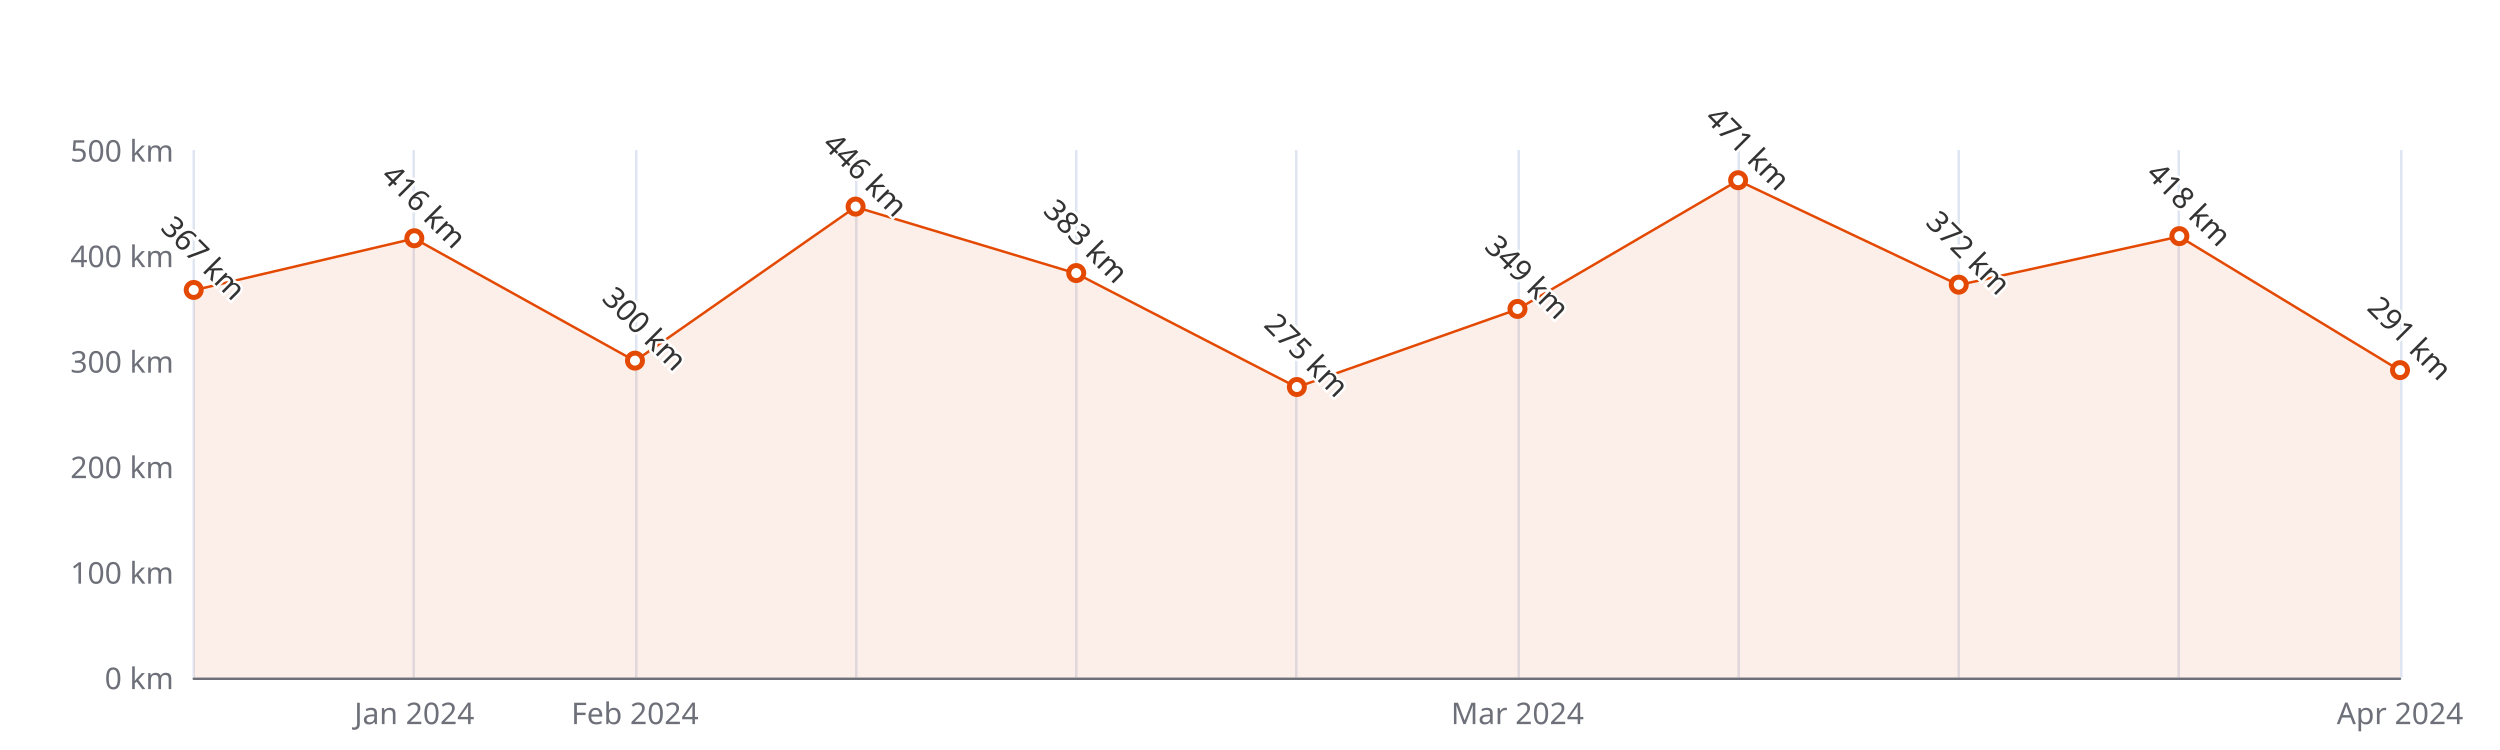
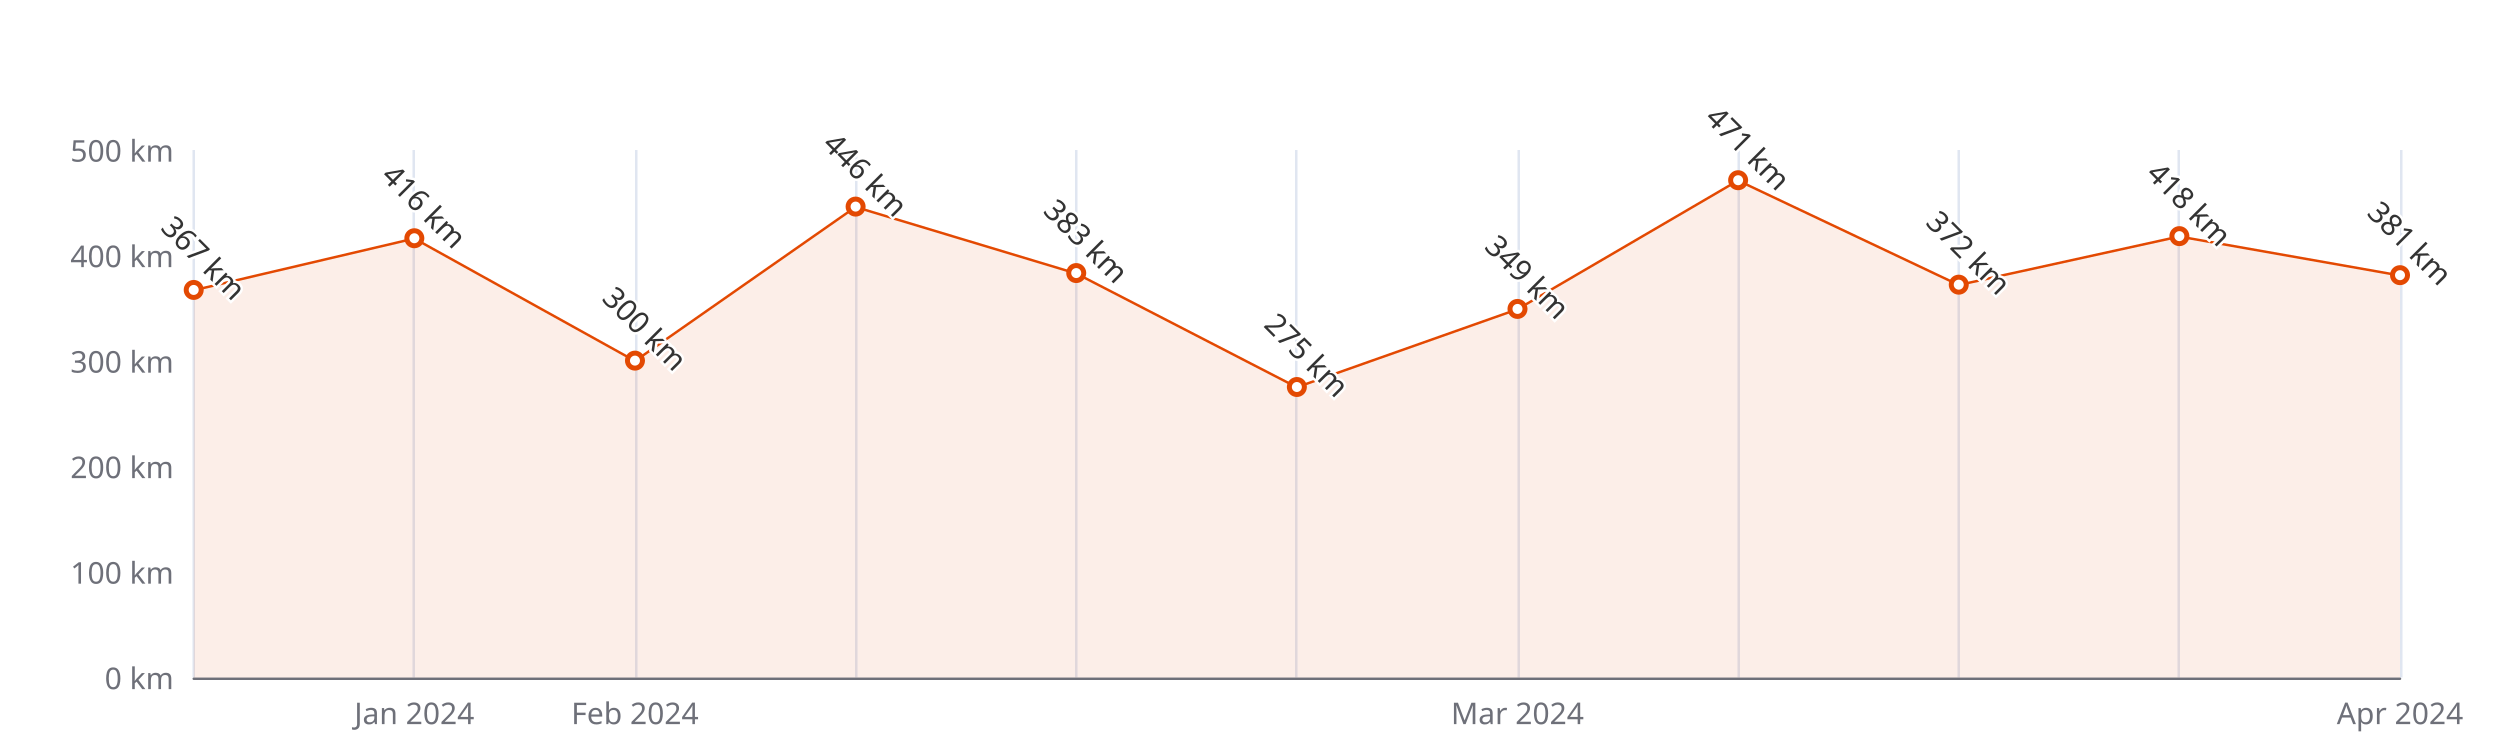
<svg xmlns="http://www.w3.org/2000/svg" width="1000" height="300" version="1.1" baseProfile="full" viewBox="0 0 1000 300">
  <rect width="1000" height="300" x="0" y="0" id="0" fill="#ffffff" />
  <path d="M77.5 60L77.5 271" fill="none" stroke="#E0E6F1" />
  <path d="M165.5 60L165.5 271" fill="none" stroke="#E0E6F1" />
  <path d="M254.5 60L254.5 271" fill="none" stroke="#E0E6F1" />
  <path d="M342.5 60L342.5 271" fill="none" stroke="#E0E6F1" />
  <path d="M430.5 60L430.5 271" fill="none" stroke="#E0E6F1" />
  <path d="M518.5 60L518.5 271" fill="none" stroke="#E0E6F1" />
  <path d="M607.5 60L607.5 271" fill="none" stroke="#E0E6F1" />
  <path d="M695.5 60L695.5 271" fill="none" stroke="#E0E6F1" />
  <path d="M783.5 60L783.5 271" fill="none" stroke="#E0E6F1" />
  <path d="M871.5 60L871.5 271" fill="none" stroke="#E0E6F1" />
  <path d="M960.5 60L960.5 271" fill="none" stroke="#E0E6F1" />
  <path d="M77.5 271.5L960 271.5" fill="none" stroke="#6E7079" stroke-linecap="round" />
  <text dominant-baseline="central" text-anchor="end" style="font-size:12px;font-family:sans-serif;" xml:space="preserve" transform="translate(69.48 271)" fill="#6E7079">0 km</text>
  <text dominant-baseline="central" text-anchor="end" style="font-size:12px;font-family:sans-serif;" xml:space="preserve" transform="translate(69.48 228.8)" fill="#6E7079">100 km</text>
  <text dominant-baseline="central" text-anchor="end" style="font-size:12px;font-family:sans-serif;" xml:space="preserve" transform="translate(69.48 186.6)" fill="#6E7079">200 km</text>
  <text dominant-baseline="central" text-anchor="end" style="font-size:12px;font-family:sans-serif;" xml:space="preserve" transform="translate(69.48 144.4)" fill="#6E7079">300 km</text>
  <text dominant-baseline="central" text-anchor="end" style="font-size:12px;font-family:sans-serif;" xml:space="preserve" transform="translate(69.48 102.2)" fill="#6E7079">400 km</text>
  <text dominant-baseline="central" text-anchor="end" style="font-size:12px;font-family:sans-serif;" xml:space="preserve" transform="translate(69.48 60)" fill="#6E7079">500 km</text>
  <text dominant-baseline="central" text-anchor="middle" style="font-size:12px;font-family:sans-serif;" xml:space="preserve" y="6" transform="translate(165.732 279)" fill="#6E7079">Jan 2024</text>
  <text dominant-baseline="central" text-anchor="middle" style="font-size:12px;font-family:sans-serif;" xml:space="preserve" y="6" transform="translate(253.984 279)" fill="#6E7079">Feb 2024</text>
  <text dominant-baseline="central" text-anchor="middle" style="font-size:12px;font-family:sans-serif;" xml:space="preserve" y="6" transform="translate(606.992 279)" fill="#6E7079">Mar 2024</text>
  <text dominant-baseline="central" text-anchor="middle" style="font-size:12px;font-family:sans-serif;" xml:space="preserve" y="6" transform="translate(960 279)" fill="#6E7079">Apr 2024</text>
  <g clip-path="url(#zr5-c0)">
-     <path d="M77.5 116.1L165.7 95.4L254 144.4L342.2 82.8L430.5 109.4L518.7 154.9L607 123.7L695.2 72.2L783.5 114L871.7 94.6L960 148.2L960 271L871.7 271L783.5 271L695.2 271L607 271L518.7 271L430.5 271L342.2 271L254 271L165.7 271L77.5 271Z" fill="rgb(227,73,2)" fill-opacity="0.09" />
-     <path d="M77.5 116.1L165.7 95.4L254 144.4L342.2 82.8L430.5 109.4L518.7 154.9L607 123.7L695.2 72.2L783.5 114L871.7 94.6L960 148.2" fill="none" stroke="#E34902" stroke-linejoin="bevel" />
+     <path d="M77.5 116.1L165.7 95.4L254 144.4L342.2 82.8L430.5 109.4L518.7 154.9L607 123.7L695.2 72.2L783.5 114L871.7 94.6L960 110.2L960 271L871.7 271L783.5 271L695.2 271L607 271L518.7 271L430.5 271L342.2 271L254 271L165.7 271L77.5 271Z" fill="rgb(227,73,2)" fill-opacity="0.09" />
+     <path d="M77.5 116.1L165.7 95.4L254 144.4L342.2 82.8L430.5 109.4L518.7 154.9L607 123.7L695.2 72.2L783.5 114L871.7 94.6L960 110.2" fill="none" stroke="#E34902" stroke-linejoin="bevel" />
  </g>
  <path d="M1 0A1 1 0 1 1 1 -0.1A1 1 0 0 1 1 0" transform="matrix(3,0,0,3,77.48,116.126)" fill="#fff" stroke="#E34902" stroke-width="0.667" />
  <path d="M1 0A1 1 0 1 1 1 -0.1A1 1 0 0 1 1 0" transform="matrix(3,0,0,3,165.732,95.448)" fill="#fff" stroke="#E34902" stroke-width="0.667" />
  <path d="M1 0A1 1 0 1 1 1 -0.1A1 1 0 0 1 1 0" transform="matrix(3,0,0,3,253.984,144.4)" fill="#fff" stroke="#E34902" stroke-width="0.667" />
  <path d="M1 0A1 1 0 1 1 1 -0.1A1 1 0 0 1 1 0" transform="matrix(3,0,0,3,342.236,82.788)" fill="#fff" stroke="#E34902" stroke-width="0.667" />
  <path d="M1 0A1 1 0 1 1 1 -0.1A1 1 0 0 1 1 0" transform="matrix(3,0,0,3,430.488,109.374)" fill="#fff" stroke="#E34902" stroke-width="0.667" />
  <path d="M1 0A1 1 0 1 1 1 -0.1A1 1 0 0 1 1 0" transform="matrix(3,0,0,3,518.74,154.95)" fill="#fff" stroke="#E34902" stroke-width="0.667" />
  <path d="M1 0A1 1 0 1 1 1 -0.1A1 1 0 0 1 1 0" transform="matrix(3,0,0,3,606.992,123.722)" fill="#fff" stroke="#E34902" stroke-width="0.667" />
  <path d="M1 0A1 1 0 1 1 1 -0.1A1 1 0 0 1 1 0" transform="matrix(3,0,0,3,695.244,72.238)" fill="#fff" stroke="#E34902" stroke-width="0.667" />
  <path d="M1 0A1 1 0 1 1 1 -0.1A1 1 0 0 1 1 0" transform="matrix(3,0,0,3,783.496,114.016)" fill="#fff" stroke="#E34902" stroke-width="0.667" />
  <path d="M1 0A1 1 0 1 1 1 -0.1A1 1 0 0 1 1 0" transform="matrix(3,0,0,3,871.748,94.604)" fill="#fff" stroke="#E34902" stroke-width="0.667" />
-   <path d="M1 0A1 1 0 1 1 1 -0.1A1 1 0 0 1 1 0" transform="matrix(3,0,0,3,960,148.198)" fill="#fff" stroke="#E34902" stroke-width="0.667" />
+   <path d="M1 0A1 1 0 1 1 1 -0.1A1 1 0 0 1 1 0" transform="matrix(3,0,0,3,960,110.218)" fill="#fff" stroke="#E34902" stroke-width="0.667" />
  <text dominant-baseline="central" text-anchor="middle" style="font-size:12px;font-family:sans-serif;" xml:space="preserve" y="-6" transform="matrix(0.707,0.707,-0.707,0.707,77.48,107.126)" fill="#333" stroke="rgb(255,255,255)" stroke-width="2" paint-order="stroke" stroke-miterlimit="2">367 km</text>
  <text dominant-baseline="central" text-anchor="middle" style="font-size:12px;font-family:sans-serif;" xml:space="preserve" y="-6" transform="matrix(0.707,0.707,-0.707,0.707,165.732,86.448)" fill="#333" stroke="rgb(255,255,255)" stroke-width="2" paint-order="stroke" stroke-miterlimit="2">416 km</text>
  <text dominant-baseline="central" text-anchor="middle" style="font-size:12px;font-family:sans-serif;" xml:space="preserve" y="-6" transform="matrix(0.707,0.707,-0.707,0.707,253.984,135.4)" fill="#333" stroke="rgb(255,255,255)" stroke-width="2" paint-order="stroke" stroke-miterlimit="2">300 km</text>
  <text dominant-baseline="central" text-anchor="middle" style="font-size:12px;font-family:sans-serif;" xml:space="preserve" y="-6" transform="matrix(0.707,0.707,-0.707,0.707,342.236,73.788)" fill="#333" stroke="rgb(255,255,255)" stroke-width="2" paint-order="stroke" stroke-miterlimit="2">446 km</text>
  <text dominant-baseline="central" text-anchor="middle" style="font-size:12px;font-family:sans-serif;" xml:space="preserve" y="-6" transform="matrix(0.707,0.707,-0.707,0.707,430.488,100.374)" fill="#333" stroke="rgb(255,255,255)" stroke-width="2" paint-order="stroke" stroke-miterlimit="2">383 km</text>
  <text dominant-baseline="central" text-anchor="middle" style="font-size:12px;font-family:sans-serif;" xml:space="preserve" y="-6" transform="matrix(0.707,0.707,-0.707,0.707,518.74,145.95)" fill="#333" stroke="rgb(255,255,255)" stroke-width="2" paint-order="stroke" stroke-miterlimit="2">275 km</text>
  <text dominant-baseline="central" text-anchor="middle" style="font-size:12px;font-family:sans-serif;" xml:space="preserve" y="-6" transform="matrix(0.707,0.707,-0.707,0.707,606.992,114.722)" fill="#333" stroke="rgb(255,255,255)" stroke-width="2" paint-order="stroke" stroke-miterlimit="2">349 km</text>
  <text dominant-baseline="central" text-anchor="middle" style="font-size:12px;font-family:sans-serif;" xml:space="preserve" y="-6" transform="matrix(0.707,0.707,-0.707,0.707,695.244,63.238)" fill="#333" stroke="rgb(255,255,255)" stroke-width="2" paint-order="stroke" stroke-miterlimit="2">471 km</text>
  <text dominant-baseline="central" text-anchor="middle" style="font-size:12px;font-family:sans-serif;" xml:space="preserve" y="-6" transform="matrix(0.707,0.707,-0.707,0.707,783.496,105.016)" fill="#333" stroke="rgb(255,255,255)" stroke-width="2" paint-order="stroke" stroke-miterlimit="2">372 km</text>
  <text dominant-baseline="central" text-anchor="middle" style="font-size:12px;font-family:sans-serif;" xml:space="preserve" y="-6" transform="matrix(0.707,0.707,-0.707,0.707,871.748,85.604)" fill="#333" stroke="rgb(255,255,255)" stroke-width="2" paint-order="stroke" stroke-miterlimit="2">418 km</text>
-   <text dominant-baseline="central" text-anchor="middle" style="font-size:12px;font-family:sans-serif;" xml:space="preserve" y="-6" transform="matrix(0.707,0.707,-0.707,0.707,960,139.198)" fill="#333" stroke="rgb(255,255,255)" stroke-width="2" paint-order="stroke" stroke-miterlimit="2">291 km</text>
+   <text dominant-baseline="central" text-anchor="middle" style="font-size:12px;font-family:sans-serif;" xml:space="preserve" y="-6" transform="matrix(0.707,0.707,-0.707,0.707,960,101.218)" fill="#333" stroke="rgb(255,255,255)" stroke-width="2" paint-order="stroke" stroke-miterlimit="2">381 km</text>
  <defs>
    <clipPath id="zr5-c0">
      <path d="M76 59.5l884 0l0 212l-884 0Z" fill="#000" />
    </clipPath>
  </defs>
</svg>
